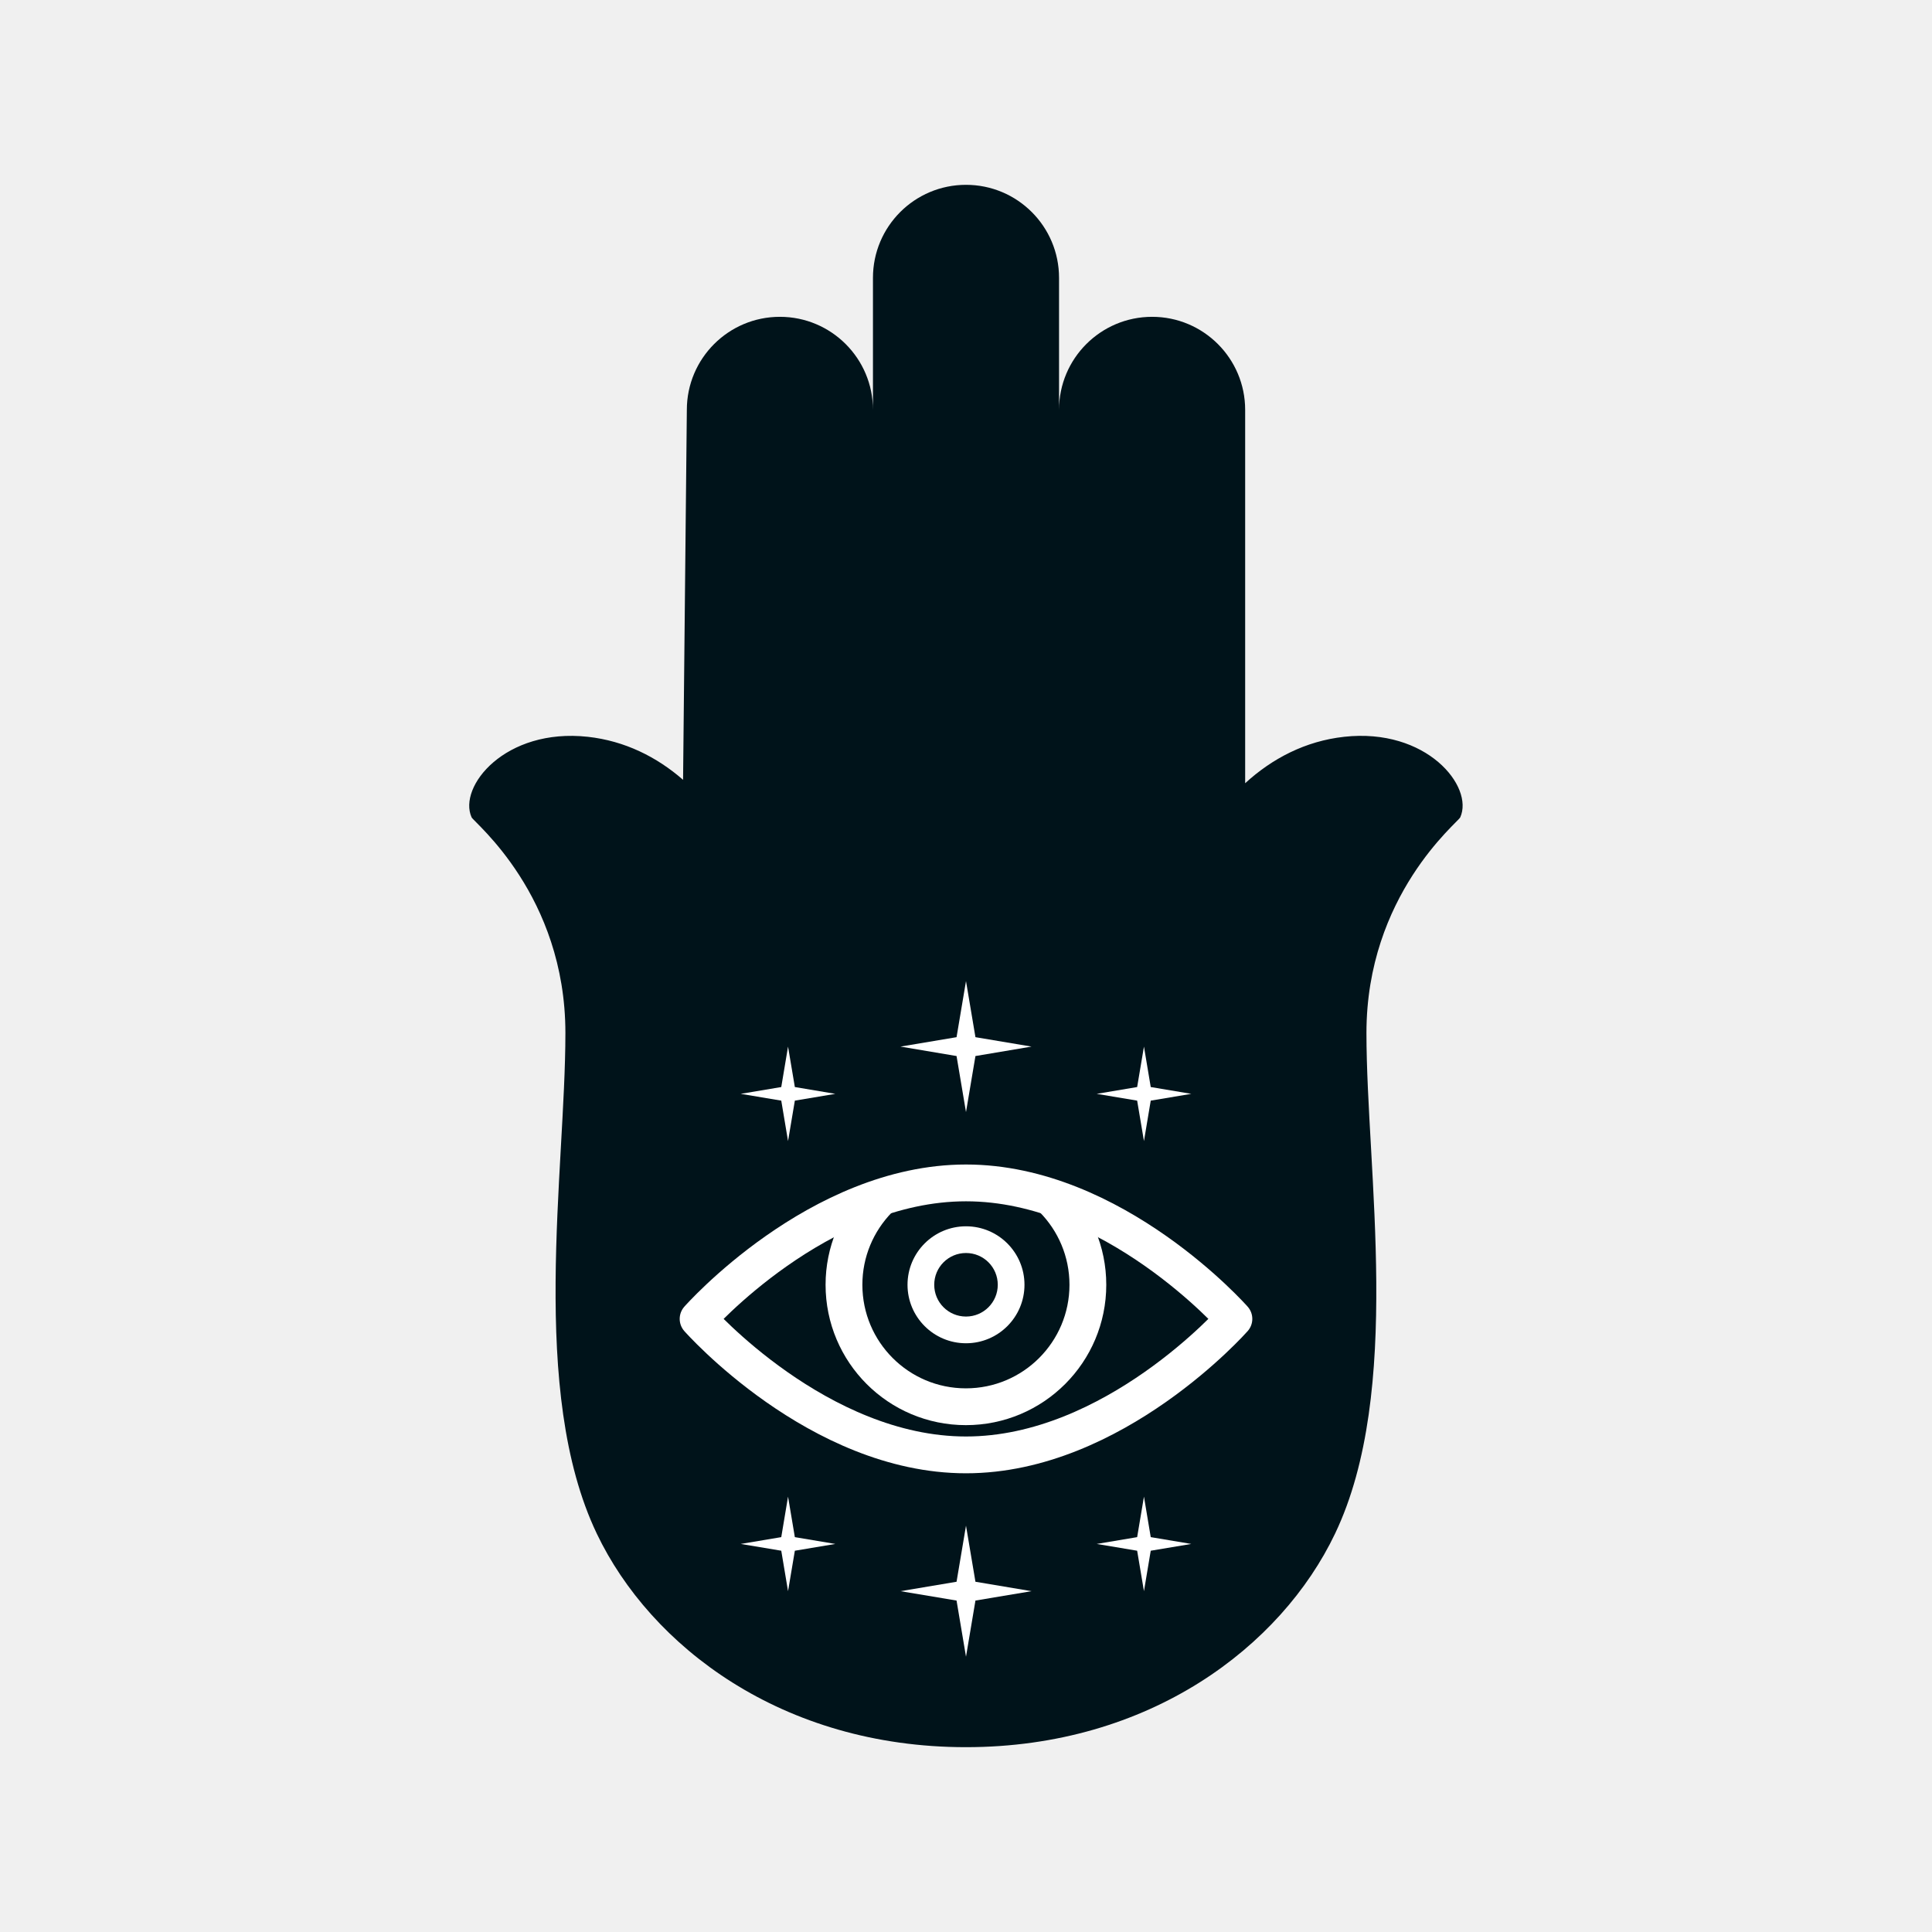
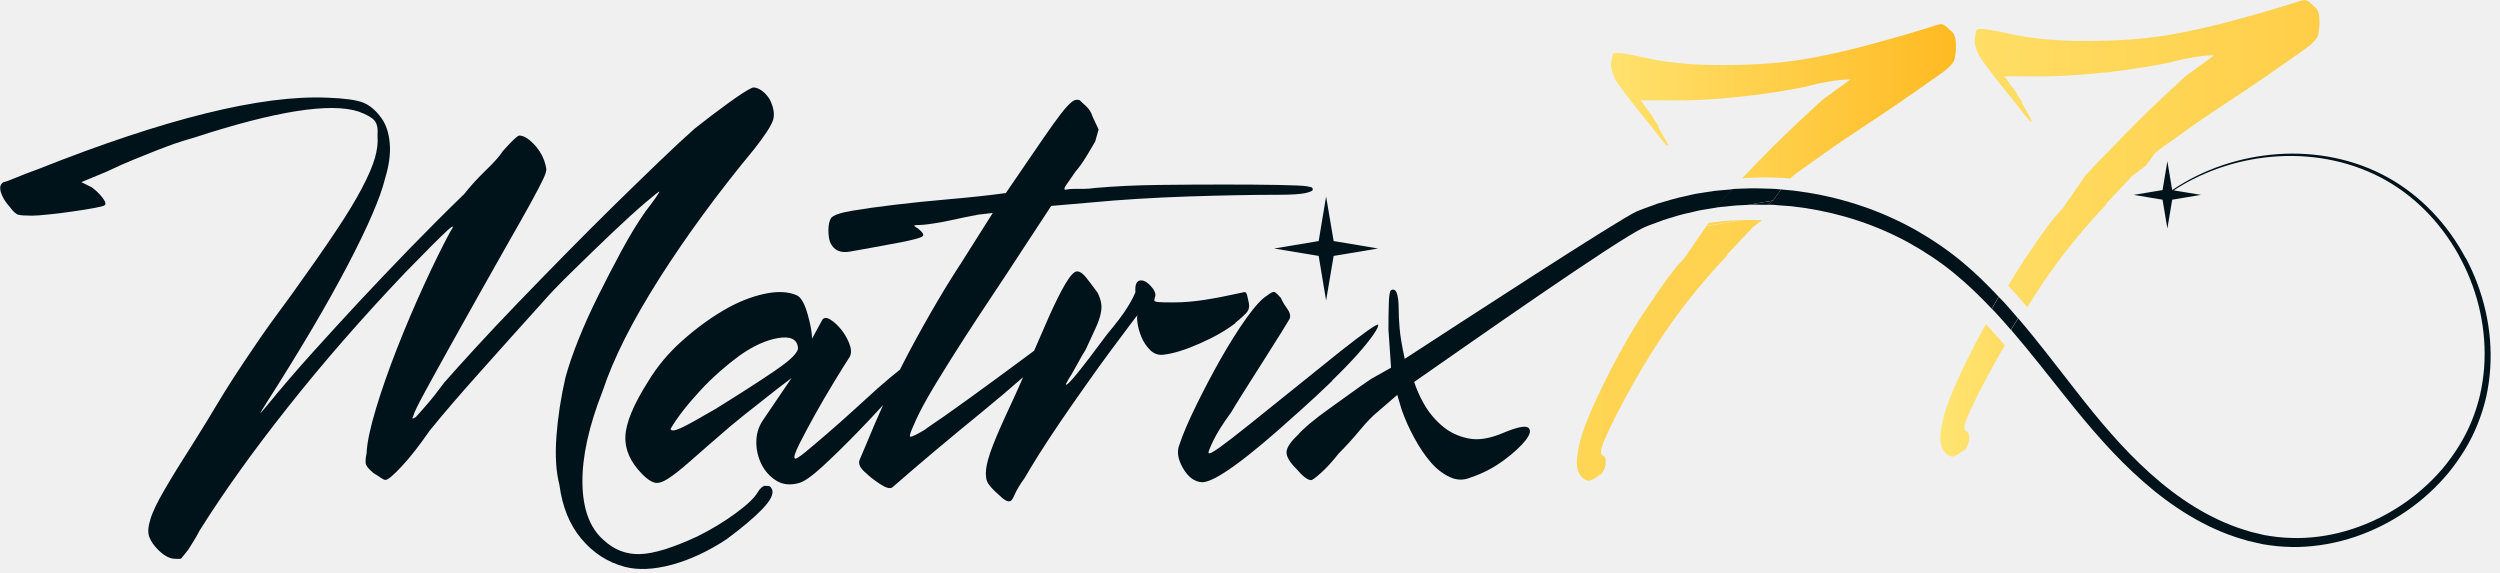
- <svg xmlns="http://www.w3.org/2000/svg" width="63" height="63" viewBox="0 0 63 63" fill="none">
-   <path d="M43.832 24.026C42.569 24.164 41.482 24.735 40.603 25.54V13.365C40.603 11.69 39.245 10.331 37.569 10.331C35.893 10.331 34.534 11.69 34.534 13.365V9.061C34.534 7.385 33.176 6.027 31.5 6.027C29.824 6.027 28.466 7.385 28.466 9.061V13.365C28.466 11.69 27.107 10.331 25.431 10.331C23.755 10.331 22.397 11.69 22.397 13.365L22.274 25.429C21.418 24.683 20.374 24.159 19.168 24.026C16.469 23.731 14.928 25.653 15.378 26.652C15.452 26.817 18.437 29.189 18.437 33.685C18.437 38.181 17.244 45.367 19.461 50.011C21.213 53.678 25.498 56.973 31.497 56.973C37.497 56.973 41.784 53.678 43.534 50.011C45.754 45.365 44.558 38.181 44.558 33.685C44.558 29.189 47.543 26.819 47.617 26.652C48.067 25.65 46.526 23.728 43.827 24.026H43.832Z" fill="#00131A" />
-   <path d="M40.236 43.007C40.236 43.007 36.326 47.442 31.5 47.442C26.674 47.442 22.764 43.007 22.764 43.007C22.764 43.007 26.674 38.573 31.5 38.573C36.326 38.573 40.236 43.007 40.236 43.007Z" stroke="white" stroke-width="1.2" stroke-linecap="round" stroke-linejoin="round" />
-   <path d="M34.328 39.102C35.036 39.82 35.474 40.807 35.474 41.895C35.474 44.09 33.695 45.872 31.497 45.872C29.3 45.872 27.521 44.093 27.521 41.895C27.521 40.819 27.949 39.843 28.643 39.126" stroke="white" stroke-width="1.2" stroke-linecap="round" stroke-linejoin="round" />
-   <path d="M33.407 41.895C33.407 42.948 32.553 43.802 31.5 43.802C30.447 43.802 29.593 42.948 29.593 41.895C29.593 40.842 30.447 39.988 31.5 39.988C32.553 39.988 33.407 40.842 33.407 41.895Z" fill="white" />
-   <path d="M32.536 41.895C32.536 42.466 32.073 42.931 31.5 42.931C30.927 42.931 30.464 42.468 30.464 41.895C30.464 41.322 30.927 40.859 31.5 40.859C32.073 40.859 32.536 41.322 32.536 41.895Z" fill="#00131A" />
-   <path d="M31.5 49.75L31.808 51.579L33.636 51.886L31.808 52.192L31.5 54.023L31.192 52.192L29.364 51.886L31.192 51.579L31.5 49.75Z" fill="white" />
-   <path d="M25.697 48.803L25.919 50.124L27.238 50.346L25.919 50.567L25.697 51.886L25.476 50.567L24.154 50.346L25.476 50.124L25.697 48.803Z" fill="white" />
-   <path d="M37.303 48.803L37.524 50.124L38.846 50.346L37.524 50.567L37.303 51.886L37.081 50.567L35.762 50.346L37.081 50.124L37.303 48.803Z" fill="white" />
-   <path d="M31.5 36.264L31.192 34.436L29.364 34.128L31.192 33.821L31.5 31.992L31.808 33.821L33.636 34.128L31.808 34.436L31.5 36.264Z" fill="white" />
-   <path d="M37.303 37.209L37.081 35.89L35.762 35.669L37.081 35.447L37.303 34.128L37.524 35.447L38.846 35.669L37.524 35.89L37.303 37.209Z" fill="white" />
-   <path d="M25.697 37.209L25.476 35.89L24.154 35.669L25.476 35.447L25.697 34.128L25.919 35.447L27.238 35.669L25.919 35.89L25.697 37.209Z" fill="white" />
+ <svg xmlns="http://www.w3.org/2000/svg" width="249" height="57" viewBox="0 0 249 57" fill="none">
+   <g clip-path="url(#clip0_2205_12)">
+     <path d="M175.24 17.67H175.6H175.96L176.68 17.69L177.4 17.71C177.64 17.71 177.88 17.75 178.12 17.76C178.19 17.76 178.26 17.77 178.34 17.78L178.41 17.68C178.58 17.51 178.95 17.22 179.52 16.82C180.09 16.42 180.78 15.94 181.58 15.36C182.38 14.79 183.25 14.19 184.19 13.56C185.13 12.93 186.12 12.27 187.15 11.59L188.44 10.73C190.84 9.07 192.47 7.94 193.33 7.32C194.19 6.7 194.64 6.2 194.7 5.79C194.81 5.22 194.84 4.66 194.79 4.12C194.73 3.58 194.56 3.22 194.28 3.05C193.88 2.65 193.59 2.44 193.42 2.41C193.25 2.38 192.85 2.48 192.22 2.71C189.99 3.4 187.96 3.98 186.13 4.47C184.3 4.96 182.57 5.36 180.94 5.67C179.31 5.99 177.74 6.2 176.23 6.31C174.72 6.43 173.19 6.48 171.64 6.48C170.21 6.48 168.98 6.44 167.95 6.35C166.92 6.27 165.89 6.14 164.86 5.96C164.06 5.79 163.32 5.63 162.63 5.49C161.94 5.35 161.46 5.28 161.17 5.28C160.88 5.28 160.71 5.31 160.66 5.37C160.61 5.43 160.54 5.68 160.49 6.14C160.43 6.36 160.45 6.64 160.53 6.98C160.62 7.32 160.72 7.6 160.83 7.82C160.94 8.05 161.27 8.52 161.82 9.25C162.36 9.98 162.95 10.73 163.58 11.5C164.21 12.27 164.77 12.97 165.25 13.6C165.73 14.23 166.01 14.54 166.06 14.54C166.17 14.54 166.12 14.34 165.89 13.94C165.66 13.54 165.4 13.08 165.12 12.57H165.21L164.78 11.97L164.61 11.63L163.41 10H167.95C169.84 9.95 171.79 9.81 173.82 9.58C175.85 9.36 177.95 9.02 180.12 8.58H180.03C180.66 8.41 181.37 8.26 182.17 8.12C182.97 7.98 183.68 7.91 184.31 7.91L181.48 9.97C180.79 10.6 180.02 11.31 179.17 12.11C178.31 12.91 177.47 13.73 176.64 14.55C175.81 15.38 175.04 16.17 174.33 16.91C174.03 17.23 173.76 17.5 173.51 17.76C173.61 17.76 173.71 17.74 173.8 17.73L175.24 17.68V17.67Z" fill="url(#paint0_linear_2205_12)" />
+     <path d="M175.45 21.93H175.11L174.43 21.92H174.09L173.75 21.93H173.44L169.94 22.54C169.82 22.71 168.05 25.31 167.88 25.54C167.76 25.71 167.61 25.9 167.41 26.1C167.21 26.3 166.99 26.54 166.77 26.83L166.17 27.6C165.43 28.63 164.65 29.74 163.86 30.94C163.06 32.14 162.3 33.38 161.59 34.67C160.87 35.96 160.2 37.24 159.58 38.53C158.95 39.82 158.41 41.03 157.95 42.17C157.49 43.37 157.21 44.46 157.09 45.43C156.98 46.4 157.12 47.09 157.52 47.49C157.81 47.78 158.06 47.9 158.29 47.88C158.52 47.85 158.89 47.64 159.4 47.24V47.33C159.69 46.99 159.86 46.63 159.91 46.26C159.97 45.89 159.91 45.59 159.74 45.36V45.45C159.45 45.33 159.38 45.03 159.53 44.55C159.67 44.06 160.17 42.96 161.03 41.25C161.94 39.48 162.83 37.88 163.69 36.45C164.55 35.02 165.42 33.68 166.3 32.42C167.19 31.16 168.1 29.96 169.04 28.82C169.98 27.68 171 26.53 172.08 25.39H171.99L174.59 22.62L175.46 21.96L175.45 21.93Z" fill="url(#paint1_linear_2205_12)" />
+     <path d="M172.38 21.96C171.93 21.99 171.47 22.05 171.02 22.1C170.79 22.13 170.57 22.14 170.34 22.18L170.21 22.2L169.93 22.51L173.43 21.92L172.38 21.97V21.96Z" fill="url(#paint2_linear_2205_12)" />
+     <path d="M231.01 1.72C230.95 1.18 230.78 0.82 230.5 0.65C230.1 0.25 229.81 0.04 229.64 0.01C229.47 -0.02 229.07 0.08 228.44 0.31C226.21 1 224.18 1.58 222.35 2.07C220.52 2.56 218.79 2.96 217.16 3.27C215.53 3.59 213.96 3.8 212.45 3.91C210.94 4.03 209.41 4.08 207.86 4.08C206.43 4.08 205.2 4.04 204.17 3.95C203.14 3.87 202.11 3.74 201.08 3.56C200.28 3.39 199.54 3.23 198.85 3.09C198.16 2.95 197.68 2.88 197.39 2.88C197.1 2.88 196.93 2.91 196.88 2.97C196.83 3.03 196.76 3.28 196.71 3.74C196.65 3.96 196.67 4.24 196.75 4.58C196.84 4.92 196.94 5.2 197.05 5.42C197.16 5.65 197.49 6.12 198.04 6.85C198.58 7.58 199.17 8.33 199.8 9.1C200.43 9.87 200.99 10.57 201.47 11.2C201.95 11.83 202.23 12.14 202.28 12.14C202.39 12.14 202.34 11.94 202.11 11.54C201.88 11.14 201.62 10.68 201.34 10.17H201.43L201 9.57L200.83 9.23L199.63 7.6H204.17C206.06 7.55 208.01 7.41 210.04 7.18C212.07 6.96 214.17 6.62 216.34 6.18H216.25C216.88 6.01 217.59 5.86 218.39 5.72C219.19 5.58 219.9 5.51 220.53 5.51L217.7 7.57C217.01 8.2 216.24 8.91 215.39 9.71C214.53 10.51 213.69 11.33 212.86 12.15C212.03 12.98 211.26 13.77 210.55 14.51C209.84 15.25 209.28 15.83 208.88 16.22L207.68 17.51C207.56 17.68 205.79 20.28 205.62 20.51C205.5 20.68 205.35 20.87 205.15 21.07C204.95 21.27 204.73 21.51 204.51 21.8L203.91 22.57C203.17 23.6 202.39 24.71 201.6 25.91C201.05 26.74 200.52 27.6 200.01 28.47C200.19 28.66 200.39 28.85 200.56 29.04C201.03 29.55 201.47 30.08 201.92 30.6C202.62 29.47 203.32 28.38 204.04 27.36C204.93 26.1 205.84 24.9 206.78 23.76C207.72 22.62 208.74 21.47 209.82 20.33H209.73L212.33 17.56L213.76 16.47L214.62 15.27C214.79 15.1 215.16 14.81 215.73 14.41C216.3 14.01 216.99 13.53 217.79 12.95C218.59 12.38 219.46 11.78 220.4 11.15C221.34 10.52 222.33 9.86 223.36 9.18L224.65 8.32C227.05 6.66 228.68 5.53 229.54 4.91C230.4 4.29 230.85 3.79 230.91 3.38C231.02 2.81 231.05 2.25 231 1.71L231.01 1.72Z" fill="url(#paint3_linear_2205_12)" />
+     <path d="M197.79 32.29C197.08 33.57 196.41 34.85 195.79 36.12C195.16 37.41 194.62 38.62 194.16 39.76C193.7 40.96 193.42 42.05 193.3 43.02C193.19 43.99 193.33 44.68 193.73 45.08C194.02 45.37 194.27 45.49 194.5 45.47C194.73 45.44 195.1 45.23 195.61 44.83V44.92C195.9 44.58 196.07 44.22 196.12 43.85C196.18 43.48 196.12 43.18 195.95 42.95V43.04C195.66 42.92 195.59 42.62 195.74 42.14C195.88 41.65 196.38 40.55 197.24 38.84C198.08 37.22 198.89 35.74 199.68 34.4C199.15 33.78 198.61 33.17 198.06 32.58C197.97 32.48 197.87 32.4 197.78 32.3L197.79 32.29Z" fill="url(#paint4_linear_2205_12)" />
+     <path d="M76.22 48.37C75.93 48.43 75.68 48.66 75.45 49.06C75.11 49.63 74.36 50.33 73.22 51.16C72.08 51.99 70.82 52.75 69.45 53.43C66.99 54.57 65.08 55.16 63.71 55.19C62.34 55.22 61.14 54.75 60.11 53.78C58.74 52.58 58.04 50.68 58.01 48.08C57.98 45.48 58.65 42.44 60.02 38.95C61.1 35.69 62.99 31.95 65.68 27.72C68.37 23.49 71.51 19.21 75.11 14.86C76.19 13.49 76.82 12.52 77 11.95C77.17 11.38 77.06 10.69 76.66 9.89C76.37 9.43 76.04 9.11 75.67 8.9C75.3 8.7 75.03 8.66 74.86 8.77C74.46 8.94 73.7 9.43 72.59 10.23C71.48 11.03 70.35 11.89 69.2 12.8C68.23 13.66 67.06 14.74 65.69 16.06C64.32 17.38 62.83 18.82 61.23 20.39C59.63 21.96 58 23.59 56.34 25.28C54.68 26.97 53.08 28.61 51.54 30.21C50 31.81 48.6 33.3 47.34 34.67C46.08 36.04 45.05 37.19 44.25 38.1C43.62 38.96 43.02 39.72 42.45 40.37C41.88 41.03 41.54 41.41 41.42 41.53C41.08 41.76 40.99 41.73 41.16 41.44C41.22 41.15 41.6 40.36 42.32 39.04C43.03 37.73 43.88 36.2 44.85 34.45C45.82 32.71 46.82 30.92 47.85 29.09C48.88 27.26 49.76 25.69 50.51 24.38C51.59 22.49 52.41 21.05 52.95 20.05C53.49 19.05 53.88 18.31 54.11 17.82C54.34 17.33 54.44 16.99 54.41 16.79C54.38 16.59 54.31 16.32 54.2 15.98C53.97 15.35 53.6 14.78 53.09 14.27C52.58 13.76 52.12 13.5 51.72 13.5C51.55 13.5 51.01 14.01 50.09 15.04C49.8 15.5 49.25 16.13 48.42 16.93C47.59 17.73 46.86 18.53 46.23 19.33C44.23 21.27 42.39 23.12 40.7 24.86C39.01 26.6 37.39 28.32 35.81 30C34.24 31.69 32.68 33.39 31.14 35.1C29.6 36.81 28.02 38.64 26.43 40.59C26.09 40.99 25.92 41.18 25.92 41.15C25.92 41.12 26.12 40.79 26.52 40.16C29.95 34.79 32.66 30.19 34.66 26.36C36.66 22.53 37.89 19.67 38.35 17.79C38.75 16.48 38.91 15.3 38.82 14.28C38.73 13.25 38.46 12.42 38.01 11.79C37.44 10.99 36.81 10.46 36.12 10.2C35.43 9.94 34.26 9.79 32.61 9.73C26.04 9.44 16.44 11.82 3.81 16.84C3.01 17.13 2.27 17.41 1.58 17.7C0.89 17.99 0.49 18.13 0.38 18.13C0.04 18.3 -0.06 18.63 0.08 19.12C0.22 19.61 0.52 20.11 0.98 20.62C1.32 21.08 1.61 21.34 1.84 21.39C2.07 21.45 2.53 21.48 3.21 21.48C3.55 21.48 4.12 21.44 4.92 21.35C5.72 21.27 6.52 21.17 7.32 21.05C8.12 20.94 8.82 20.82 9.42 20.71C10.02 20.6 10.35 20.51 10.41 20.45C10.58 20.34 10.51 20.08 10.2 19.68C9.89 19.28 9.53 18.94 9.13 18.65L8.1 18.14L10.59 17.11C11.67 16.6 12.6 16.18 13.38 15.87C14.15 15.56 14.87 15.27 15.52 15.01C16.18 14.75 16.79 14.53 17.36 14.32C17.93 14.12 18.62 13.91 19.42 13.68C27.48 11.05 32.91 10.2 35.71 11.11C36.51 11.4 37.04 11.7 37.3 12.01C37.56 12.32 37.66 12.82 37.6 13.51C37.66 14.2 37.57 14.94 37.34 15.74C37.11 16.54 36.68 17.54 36.05 18.74C35.42 19.94 34.54 21.4 33.39 23.11C32.25 24.82 30.79 26.91 29.02 29.37C27.53 31.37 26.36 33 25.51 34.26C24.65 35.52 23.91 36.63 23.28 37.6C22.65 38.57 22.07 39.52 21.52 40.43C20.98 41.35 20.28 42.49 19.42 43.86C18.1 45.92 17.09 47.56 16.38 48.79C15.66 50.02 15.19 51 14.97 51.75C14.74 52.49 14.71 53.08 14.88 53.51C15.05 53.94 15.34 54.35 15.74 54.75C16.31 55.32 16.84 55.62 17.33 55.65C17.81 55.68 18.06 55.66 18.06 55.61C18.29 55.32 18.52 55.04 18.75 54.75C18.92 54.46 19.11 54.16 19.31 53.85C19.51 53.53 19.7 53.21 19.87 52.86C22.27 49.03 25.21 44.92 28.7 40.52C32.18 36.12 36.07 31.66 40.36 27.15C42.53 24.92 43.93 23.52 44.56 22.95C45.19 22.38 45.27 22.44 44.82 23.12C44.02 24.61 43.15 26.38 42.21 28.43C41.27 30.49 40.38 32.57 39.55 34.69C38.72 36.81 38.02 38.8 37.45 40.69C36.88 42.58 36.56 44.06 36.51 45.15C36.39 45.72 36.38 46.11 36.47 46.31C36.56 46.51 36.8 46.78 37.2 47.12C37.49 47.29 37.73 47.45 37.93 47.59C38.13 47.73 38.29 47.8 38.4 47.8C38.63 47.8 39.16 47.36 39.99 46.47C40.82 45.59 41.75 44.4 42.78 42.91C43.98 41.42 45.61 39.52 47.67 37.21C49.73 34.9 51.84 32.54 54.01 30.14C54.75 29.28 55.78 28.21 57.1 26.93C58.41 25.64 59.7 24.4 60.96 23.2C62.22 22 63.32 21 64.26 20.2C65.2 19.4 65.67 19.03 65.67 19.09C65.67 19.15 65.54 19.36 65.28 19.73C65.02 20.1 64.69 20.54 64.29 21.06C63.49 22.2 62.69 23.52 61.89 25C61.09 26.49 60.32 27.97 59.58 29.46C58.84 30.95 58.18 32.4 57.61 33.83C57.04 35.26 56.61 36.52 56.32 37.6C55.86 39.6 55.56 41.56 55.42 43.47C55.28 45.39 55.38 47 55.72 48.31C56.01 50.48 56.73 52.27 57.91 53.67C59.08 55.07 60.52 56 62.24 56.46C63.55 56.8 65.11 56.73 66.91 56.25C68.71 55.76 70.52 54.92 72.35 53.72C73.89 52.58 75.08 51.58 75.91 50.72C76.74 49.86 77.07 49.21 76.9 48.75C76.78 48.46 76.59 48.35 76.3 48.41L76.22 48.37Z" fill="#00131A" />
+     <path d="M123.02 32.17C123.65 31.66 124.05 31.28 124.22 31.06C124.39 30.83 124.45 30.55 124.39 30.2C124.33 29.91 124.27 29.66 124.22 29.43C124.16 29.2 124.08 29.09 123.96 29.09C122.42 29.43 121.1 29.69 120.02 29.86C118.93 30.03 117.88 30.12 116.85 30.12C116.05 30.12 115.53 30.11 115.31 30.08C115.08 30.05 114.97 30 114.97 29.91C114.97 29.82 115 29.7 115.06 29.52C115.12 29.35 115.06 29.12 114.89 28.83C114.43 28.2 114 27.9 113.6 27.93C113.2 27.96 113.03 28.35 113.09 29.09C112.97 29.43 112.7 29.95 112.28 30.63C111.86 31.31 111.18 32.2 110.27 33.29C107.53 37 106.16 38.66 106.16 38.26C106.33 37.92 106.53 37.57 106.76 37.23C106.93 36.94 107.13 36.59 107.36 36.16C107.59 35.73 107.84 35.29 108.13 34.83C108.53 33.97 108.86 33.26 109.12 32.69C109.38 32.12 109.55 31.63 109.63 31.23C109.72 30.83 109.73 30.47 109.67 30.16C109.61 29.85 109.5 29.52 109.33 29.17C108.87 28.54 108.49 28.03 108.17 27.63C107.85 27.23 107.55 27.03 107.27 27.03C106.99 27.03 106.6 27.45 106.11 28.27C105.62 29.1 105.1 30.16 104.52 31.44C104.05 32.51 103.53 33.69 103 34.93C102.43 35.35 101.83 35.8 101.18 36.28C99.64 37.42 98.04 38.59 96.38 39.79C94.72 40.99 93.38 41.93 92.35 42.62C92.23 42.74 91.93 42.92 91.45 43.18C90.96 43.44 90.69 43.54 90.64 43.48C90.58 43.42 90.67 43.12 90.9 42.58C91.13 42.04 91.36 41.54 91.59 41.08C91.99 40.28 92.59 39.22 93.39 37.91C94.19 36.6 95.06 35.21 96 33.75C96.94 32.29 97.9 30.83 98.87 29.38C99.84 27.93 100.7 26.62 101.44 25.48L104.7 20.51L108.64 20.17C111.67 19.88 114.88 19.69 118.28 19.57C121.68 19.46 124.69 19.4 127.32 19.4C128.63 19.4 129.53 19.34 130.02 19.23C130.51 19.12 130.75 19 130.75 18.89C130.75 18.83 130.74 18.78 130.71 18.72C130.68 18.66 130.5 18.61 130.15 18.55C129.75 18.49 128.79 18.45 127.28 18.42C125.77 18.39 123.98 18.38 121.92 18.38C119.86 18.38 117.69 18.39 115.41 18.42C113.12 18.45 111.01 18.55 109.07 18.72C108.67 18.78 108.3 18.81 107.96 18.81H107.02C106.68 18.81 106.36 18.84 106.08 18.9C105.96 18.84 106.02 18.66 106.25 18.34C106.48 18.03 106.76 17.61 107.11 17.1C107.51 16.64 107.89 16.1 108.27 15.47C108.64 14.84 108.91 14.39 109.08 14.1L109.42 12.9L108.82 11.61C108.7 11.21 108.49 10.87 108.18 10.58C107.86 10.29 107.65 10.1 107.54 9.98C107.37 9.92 107.2 9.92 107.03 9.98C106.86 10.04 106.6 10.25 106.26 10.62C105.92 10.99 105.46 11.58 104.89 12.38C104.32 13.18 103.55 14.3 102.58 15.72L100.18 19.23C98.47 19.46 96.62 19.66 94.65 19.83C92.68 20 90.85 20.19 89.16 20.39C87.48 20.59 86.05 20.79 84.87 20.99C83.7 21.19 83 21.43 82.77 21.72C82.6 22.01 82.51 22.41 82.51 22.92C82.51 23.43 82.57 23.84 82.68 24.12C83.02 24.92 83.68 25.23 84.65 25.06C85.62 24.89 87.34 24.58 89.79 24.12C90.93 23.89 91.62 23.71 91.85 23.56C92.08 23.42 91.93 23.15 91.42 22.75C91.13 22.58 91.02 22.48 91.08 22.45C91.14 22.42 91.31 22.41 91.59 22.41C91.82 22.41 92.23 22.37 92.83 22.28C93.43 22.19 93.99 22.1 94.5 21.98C95.01 21.87 95.54 21.75 96.09 21.64C96.63 21.53 97.08 21.44 97.42 21.38L98.88 21.21L95.79 26.1C94.7 27.76 93.65 29.49 92.62 31.29C91.59 33.09 90.66 34.8 89.83 36.43C89.76 36.56 89.7 36.68 89.64 36.81C88.96 37.35 88.22 37.97 87.39 38.7C86.76 39.27 85.99 39.97 85.08 40.8C84.17 41.63 83.28 42.42 82.42 43.16C81.56 43.9 80.82 44.53 80.19 45.05C79.56 45.56 79.22 45.76 79.16 45.65C79.04 45.54 79.2 45.05 79.63 44.19C80.06 43.33 80.59 42.35 81.21 41.23C81.83 40.11 82.48 39.02 83.14 37.93C83.8 36.85 84.3 36.04 84.64 35.53C84.81 35.19 84.8 34.76 84.6 34.24C84.4 33.73 84.13 33.25 83.79 32.83C83.45 32.41 83.09 32.07 82.72 31.84C82.35 31.61 82.08 31.61 81.91 31.84L80.88 33.73C80.88 33.16 80.74 32.36 80.45 31.33C80.16 30.3 79.82 29.67 79.42 29.44C78.56 29.04 77.46 28.98 76.12 29.27C74.78 29.56 73.41 30.11 72.01 30.94C70.61 31.77 69.24 32.78 67.9 33.98C66.56 35.18 65.46 36.5 64.6 37.92C63.11 40.26 62.34 42.11 62.29 43.45C62.23 44.79 62.8 46.06 64 47.26C64.46 47.72 64.86 47.99 65.2 48.07C65.54 48.16 65.99 48.03 66.53 47.68C67.07 47.34 67.82 46.75 68.76 45.92C69.7 45.09 71.03 43.93 72.75 42.45C73.72 41.65 74.66 40.89 75.58 40.18C76.49 39.47 77.09 38.99 77.38 38.76L78.84 37.65L75.93 41.94C75.53 42.57 75.33 43.27 75.33 44.04C75.33 44.81 75.5 45.54 75.84 46.23C76.18 46.92 76.67 47.46 77.3 47.86C77.93 48.26 78.67 48.35 79.53 48.12C80.04 48.01 80.83 47.46 81.89 46.49C82.95 45.52 84.1 44.39 85.36 43.1C86.25 42.19 87.11 41.27 87.96 40.34C87.89 40.49 87.82 40.64 87.76 40.78C87.19 42.07 86.79 42.99 86.56 43.57C86.1 44.66 85.79 45.4 85.62 45.8C85.45 46.2 85.68 46.66 86.31 47.17C86.6 47.46 87.04 47.8 87.64 48.2C88.24 48.6 88.65 48.71 88.88 48.54C91.56 46.2 94.52 43.71 97.75 41.08C99.17 39.92 100.55 38.75 101.9 37.57C101.53 38.42 101.16 39.26 100.79 40.05C99.93 41.88 99.3 43.31 98.9 44.34C98.5 45.37 98.27 46.18 98.21 46.78C98.15 47.38 98.22 47.84 98.42 48.15C98.62 48.46 98.95 48.82 99.41 49.22C99.98 49.79 100.38 50.02 100.61 49.91C100.73 49.91 100.88 49.68 101.08 49.22C101.28 48.76 101.61 48.22 102.07 47.59C102.36 47.08 102.81 46.32 103.44 45.32C104.07 44.32 104.78 43.24 105.58 42.06C106.38 40.89 107.22 39.67 108.11 38.42C108.99 37.16 109.81 36.04 110.55 35.03C111.29 34.03 111.92 33.19 112.44 32.5C112.95 31.81 113.24 31.44 113.3 31.39C113.24 31.51 113.24 31.78 113.3 32.2C113.36 32.63 113.49 33.09 113.69 33.57C113.89 34.06 114.18 34.49 114.55 34.86C114.92 35.23 115.36 35.39 115.88 35.33C116.85 35.22 118.05 34.85 119.48 34.22C120.91 33.59 122.11 32.91 123.08 32.16L123.02 32.17ZM77.25 36.88C75.65 37.97 73.65 39.25 71.25 40.74C69.59 41.71 68.45 42.34 67.82 42.63C67.19 42.92 66.85 42.95 66.79 42.72C67.08 42.21 67.48 41.62 67.99 40.96C68.5 40.3 69.07 39.63 69.7 38.95C70.33 38.26 70.99 37.62 71.67 37.02C72.35 36.42 73.01 35.89 73.64 35.43C75.01 34.46 76.3 33.87 77.5 33.67C78.7 33.47 79.36 33.77 79.47 34.57C79.58 35.03 78.84 35.8 77.24 36.88H77.25Z" fill="#00131A" />
+     <path d="M132.67 37.91C133.67 36.94 134.51 36.07 135.2 35.3C135.89 34.53 136.41 33.87 136.79 33.33C137.16 32.79 137.32 32.46 137.26 32.34C137.14 32.23 135.89 33.11 133.49 35C131.72 36.43 130.05 37.77 128.48 39.03C126.91 40.29 125.54 41.39 124.37 42.33C123.2 43.27 122.25 44 121.54 44.52C120.83 45.03 120.44 45.24 120.38 45.12C120.32 45.06 120.48 44.65 120.85 43.88C121.22 43.11 121.81 42.18 122.61 41.09C122.84 40.69 123.27 39.99 123.9 38.99C124.53 37.99 125.17 36.98 125.83 35.95C126.49 34.92 127.07 33.99 127.59 33.16C128.1 32.33 128.39 31.86 128.45 31.75C128.56 31.46 128.48 31.12 128.19 30.72C127.9 30.32 127.7 29.98 127.59 29.69C127.3 29.35 127.09 29.15 126.95 29.09C126.81 29.03 126.56 29.15 126.22 29.43C125.71 29.72 125.02 30.46 124.16 31.66C123.3 32.86 122.45 34.22 121.59 35.73C120.73 37.25 119.92 38.79 119.15 40.36C118.38 41.93 117.82 43.23 117.48 44.26C117.19 44.95 117.31 45.73 117.82 46.62C118.33 47.51 118.96 47.98 119.71 48.03C120.17 48.03 120.81 47.77 121.64 47.26C122.47 46.75 123.37 46.1 124.34 45.33C125.31 44.56 126.27 43.76 127.21 42.93C128.15 42.1 128.94 41.4 129.57 40.83C130.65 39.86 131.7 38.89 132.7 37.92L132.67 37.91Z" fill="#00131A" />
+     <path d="M245.57 25.7C243.8 22.36 241.12 19.49 237.8 17.66C234.49 15.83 230.64 15.09 226.89 15.35C223.14 15.61 219.46 16.83 216.35 18.93L215.87 16.06L215.39 18.93L212.52 19.41L215.39 19.89L215.87 22.76L216.35 19.89L219.22 19.41L216.5 18.96C219.6 16.94 223.23 15.78 226.91 15.57C230.62 15.35 234.41 16.13 237.64 17.96C240.87 19.79 243.47 22.64 245.16 25.92C246.87 29.2 247.69 32.94 247.42 36.62C247.35 37.54 247.21 38.45 247.01 39.34C246.8 40.23 246.52 41.11 246.17 41.96C245.48 43.66 244.48 45.23 243.31 46.64C240.93 49.44 237.76 51.56 234.28 52.69C232.54 53.26 230.72 53.57 228.9 53.59C227.99 53.59 227.08 53.54 226.18 53.4L225.51 53.29L224.84 53.13C224.62 53.08 224.39 53.03 224.18 52.97L223.53 52.77C220.03 51.68 216.9 49.61 214.16 47.15C211.41 44.69 209.03 41.83 206.74 38.89C204.86 36.49 203.01 34.04 201.01 31.7C200.85 31.97 200.68 32.22 200.52 32.49C200.45 32.61 200.38 32.73 200.31 32.86C202.2 35.05 203.98 37.36 205.81 39.64C208.14 42.57 210.61 45.46 213.46 47.96C214.88 49.21 216.41 50.36 218.04 51.34C219.67 52.32 221.42 53.13 223.26 53.68L223.95 53.88C224.18 53.94 224.42 53.99 224.65 54.04L225.35 54.2L226.06 54.31C227.01 54.44 227.97 54.5 228.93 54.48C230.85 54.43 232.75 54.08 234.56 53.47C238.18 52.25 241.44 50.02 243.87 47.09C245.07 45.61 246.09 43.98 246.79 42.2C247.14 41.32 247.43 40.4 247.64 39.47C247.84 38.54 247.97 37.6 248.03 36.65C248.27 32.85 247.37 29.03 245.59 25.69L245.57 25.7Z" fill="#00131A" />
+     <path d="M172.57 18.85C172.19 18.88 171.81 18.92 171.43 18.95C171.19 18.97 170.95 18.99 170.71 19.02L170 19.13L169.29 19.24C169.05 19.28 168.82 19.31 168.58 19.37L167.17 19.69C166.7 19.8 166.24 19.95 165.78 20.08L165.09 20.28L164.41 20.53C163.96 20.7 163.5 20.85 163.06 21.04C161.49 21.68 144.96 32.46 139.91 35.74C139.63 34.44 139.46 33.42 139.4 32.68C139.34 31.94 139.31 31.34 139.31 30.88C139.31 29.28 139.05 28.62 138.54 28.91C138.42 29.03 138.35 29.44 138.33 30.15C138.3 30.86 138.29 31.77 138.29 32.85L138.55 36.62L136.58 37.73C135.89 38.19 135.18 38.69 134.44 39.23C133.7 39.77 132.98 40.29 132.3 40.77C131.61 41.26 131 41.73 130.46 42.18C129.92 42.64 129.53 43.01 129.3 43.29C128.56 43.98 128.17 44.55 128.14 45C128.11 45.46 128.44 46.03 129.13 46.71C129.76 47.45 130.24 47.82 130.59 47.82C130.71 47.82 131.03 47.58 131.58 47.09C132.12 46.61 132.71 45.96 133.34 45.16C134.08 44.42 134.78 43.65 135.44 42.85C136.1 42.05 136.71 41.42 137.28 40.96L139.17 39.33L139.6 40.79C139.94 41.76 140.37 42.72 140.89 43.66C141.4 44.6 141.95 45.4 142.52 46.06C143.09 46.72 143.72 47.2 144.41 47.52C145.1 47.84 145.78 47.85 146.47 47.56C147.67 47.16 148.77 46.59 149.77 45.85C150.77 45.11 151.5 44.43 151.96 43.84C152.42 43.24 152.5 42.83 152.22 42.6C151.93 42.37 151.11 42.54 149.73 43.11C148.41 43.68 147.26 43.87 146.26 43.67C145.26 43.47 144.39 43.06 143.65 42.43C142.91 41.8 142.29 41.06 141.81 40.2C141.39 39.46 141.08 38.74 140.85 38.04C146.02 34.45 161.2 23.76 163.78 22.64C164.19 22.45 164.63 22.31 165.05 22.15L165.69 21.91L166.34 21.71C166.78 21.58 167.21 21.43 167.65 21.33L168.98 21.02C169.2 20.96 169.42 20.93 169.65 20.89L170.32 20.78L170.86 20.69L171.77 19.71C172 19.48 172.29 19.19 172.62 18.84L172.57 18.85Z" fill="#00131A" />
+     <path d="M199.08 29.57C197.96 28.38 196.8 27.23 195.54 26.18C194.08 24.95 192.48 23.87 190.82 22.92C187.48 21.04 183.8 19.79 180.02 19.18L178.6 18.98C178.2 18.94 177.79 18.91 177.39 18.87L176.6 19.97L176.04 20.39H176.38C176.61 20.39 176.83 20.42 177.06 20.44C177.51 20.48 177.97 20.5 178.42 20.54L179.78 20.72C183.39 21.26 186.91 22.42 190.11 24.17C191.7 25.06 193.23 26.06 194.65 27.23C195.97 28.31 197.2 29.5 198.38 30.75C198.38 30.75 198.38 30.73 198.39 30.73C198.61 30.33 198.84 29.95 199.07 29.56L199.08 29.57Z" fill="#00131A" />
+     <path d="M171.61 20.6C172.06 20.56 172.51 20.49 172.97 20.46L174.02 20.41L176.6 19.97L177.39 18.87C177.32 18.87 177.25 18.86 177.17 18.85C176.93 18.83 176.69 18.8 176.45 18.8L175.73 18.78L175.01 18.76H174.65H174.29L172.85 18.81C172.75 18.81 172.65 18.83 172.56 18.84C172.23 19.18 171.94 19.48 171.71 19.71L170.8 20.69L170.93 20.67C171.16 20.64 171.38 20.62 171.61 20.59V20.6Z" fill="#00131A" />
+     <path d="M174.02 20.41L174.33 20.4L174.67 20.38L175.02 20.39L175.7 20.4H176.04L176.6 19.98L174.02 20.41Z" fill="#00131A" />
+     <path d="M200.99 31.7C200.54 31.18 200.1 30.65 199.63 30.14C199.45 29.94 199.26 29.76 199.08 29.57C198.85 29.96 198.62 30.34 198.4 30.74C198.4 30.74 198.4 30.76 198.39 30.76C198.48 30.86 198.58 30.94 198.67 31.04C199.22 31.63 199.76 32.24 200.29 32.86C200.36 32.74 200.43 32.61 200.5 32.49C200.66 32.22 200.83 31.97 200.99 31.7Z" fill="#00131A" />
+     <path d="M132.08 29.93L131.34 25.49L126.9 24.75L131.34 24.01L132.08 19.57L132.83 24.01L137.26 24.75L132.83 25.49L132.08 29.93Z" fill="#00131A" />
+   </g>
+   <defs>
+     <linearGradient id="paint0_linear_2205_12" x1="158.56" y1="10.08" x2="194.8" y2="10.08" gradientUnits="userSpaceOnUse">
+       <stop stop-color="#FFE471" />
+       <stop offset="1" stop-color="#FFBA22" />
+     </linearGradient>
+     <linearGradient id="paint1_linear_2205_12" x1="89.2" y1="34.89" x2="279.78" y2="34.89" gradientUnits="userSpaceOnUse">
+       <stop stop-color="#FFE471" />
+       <stop offset="1" stop-color="#FFBA22" />
+     </linearGradient>
+     <linearGradient id="paint2_linear_2205_12" x1="157.03" y1="22.21" x2="193.27" y2="22.21" gradientUnits="userSpaceOnUse">
+       <stop stop-color="#FFE471" />
+       <stop offset="1" stop-color="#FFBA22" />
+     </linearGradient>
+     <linearGradient id="paint3_linear_2205_12" x1="183.67" y1="15.3" x2="274.11" y2="15.3" gradientUnits="userSpaceOnUse">
+       <stop stop-color="#FFE471" />
+       <stop offset="1" stop-color="#FFBA22" />
+     </linearGradient>
+     <linearGradient id="paint4_linear_2205_12" x1="193.26" y1="38.88" x2="229.5" y2="38.88" gradientUnits="userSpaceOnUse">
+       <stop stop-color="#FFE471" />
+       <stop offset="1" stop-color="#FFBA22" />
+     </linearGradient>
+     <clipPath id="clip0_2205_12">
+       <rect width="248.05" height="56.64" fill="white" />
+     </clipPath>
+   </defs>
</svg>
